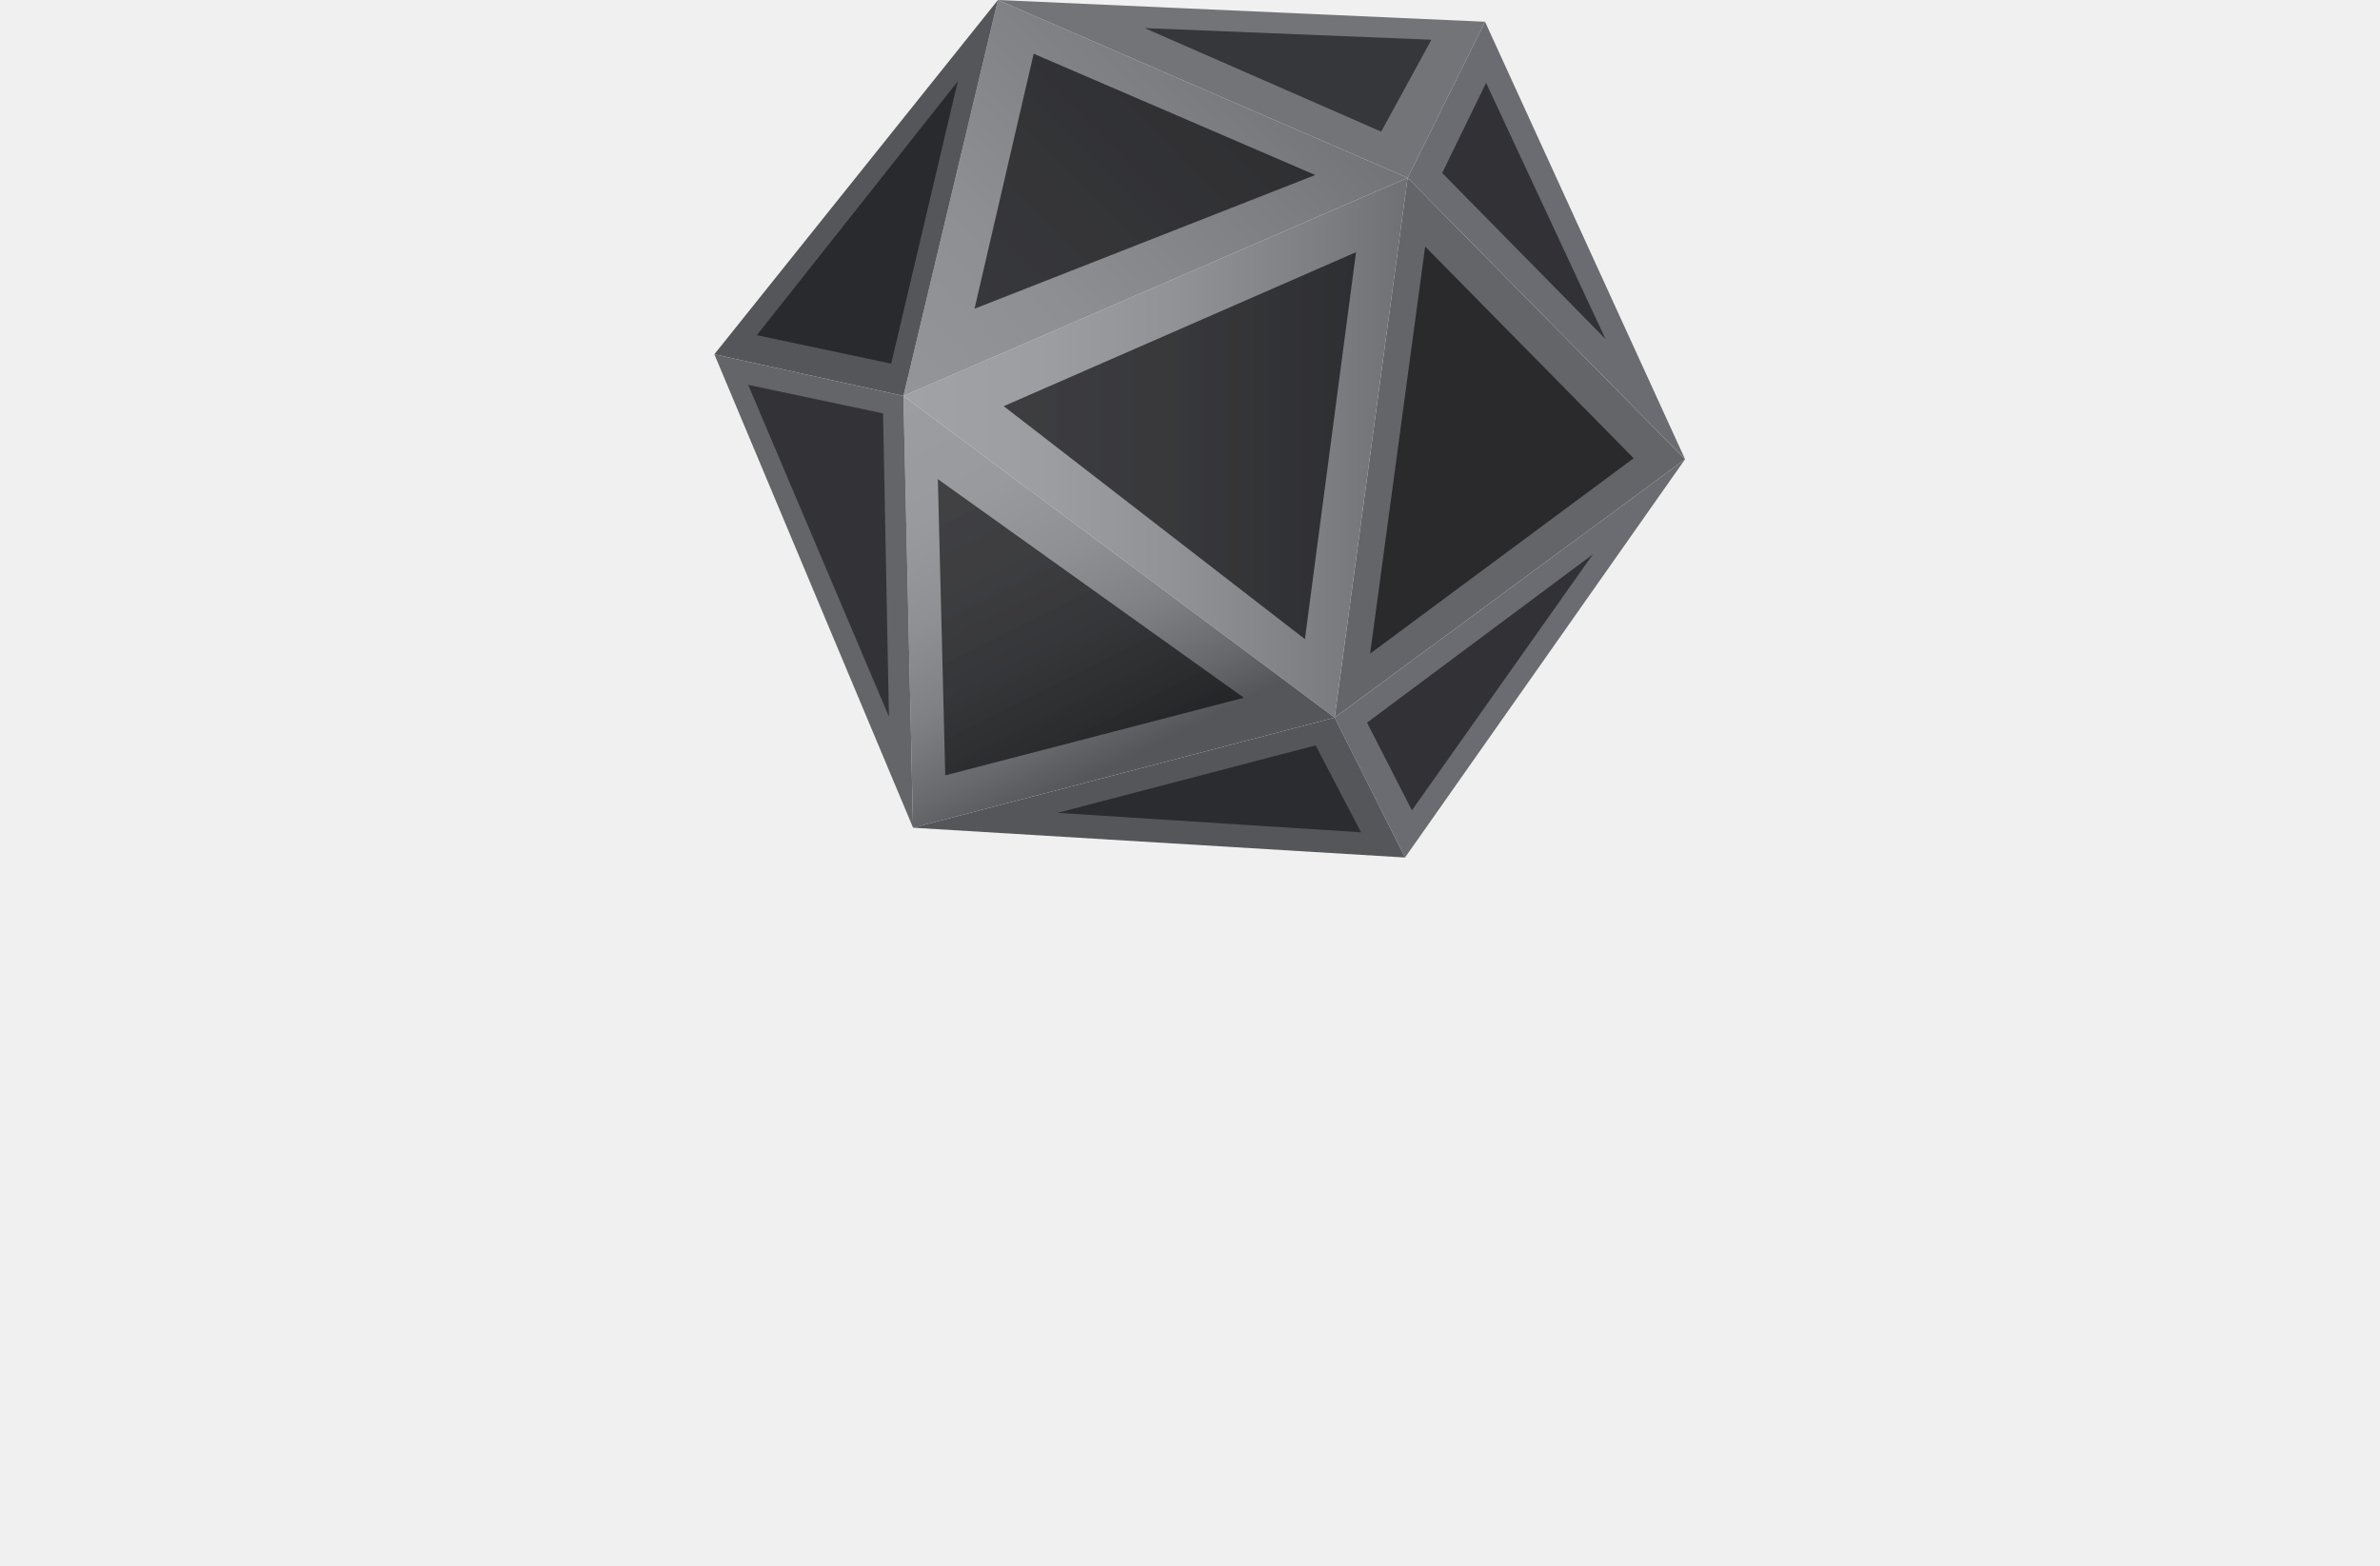
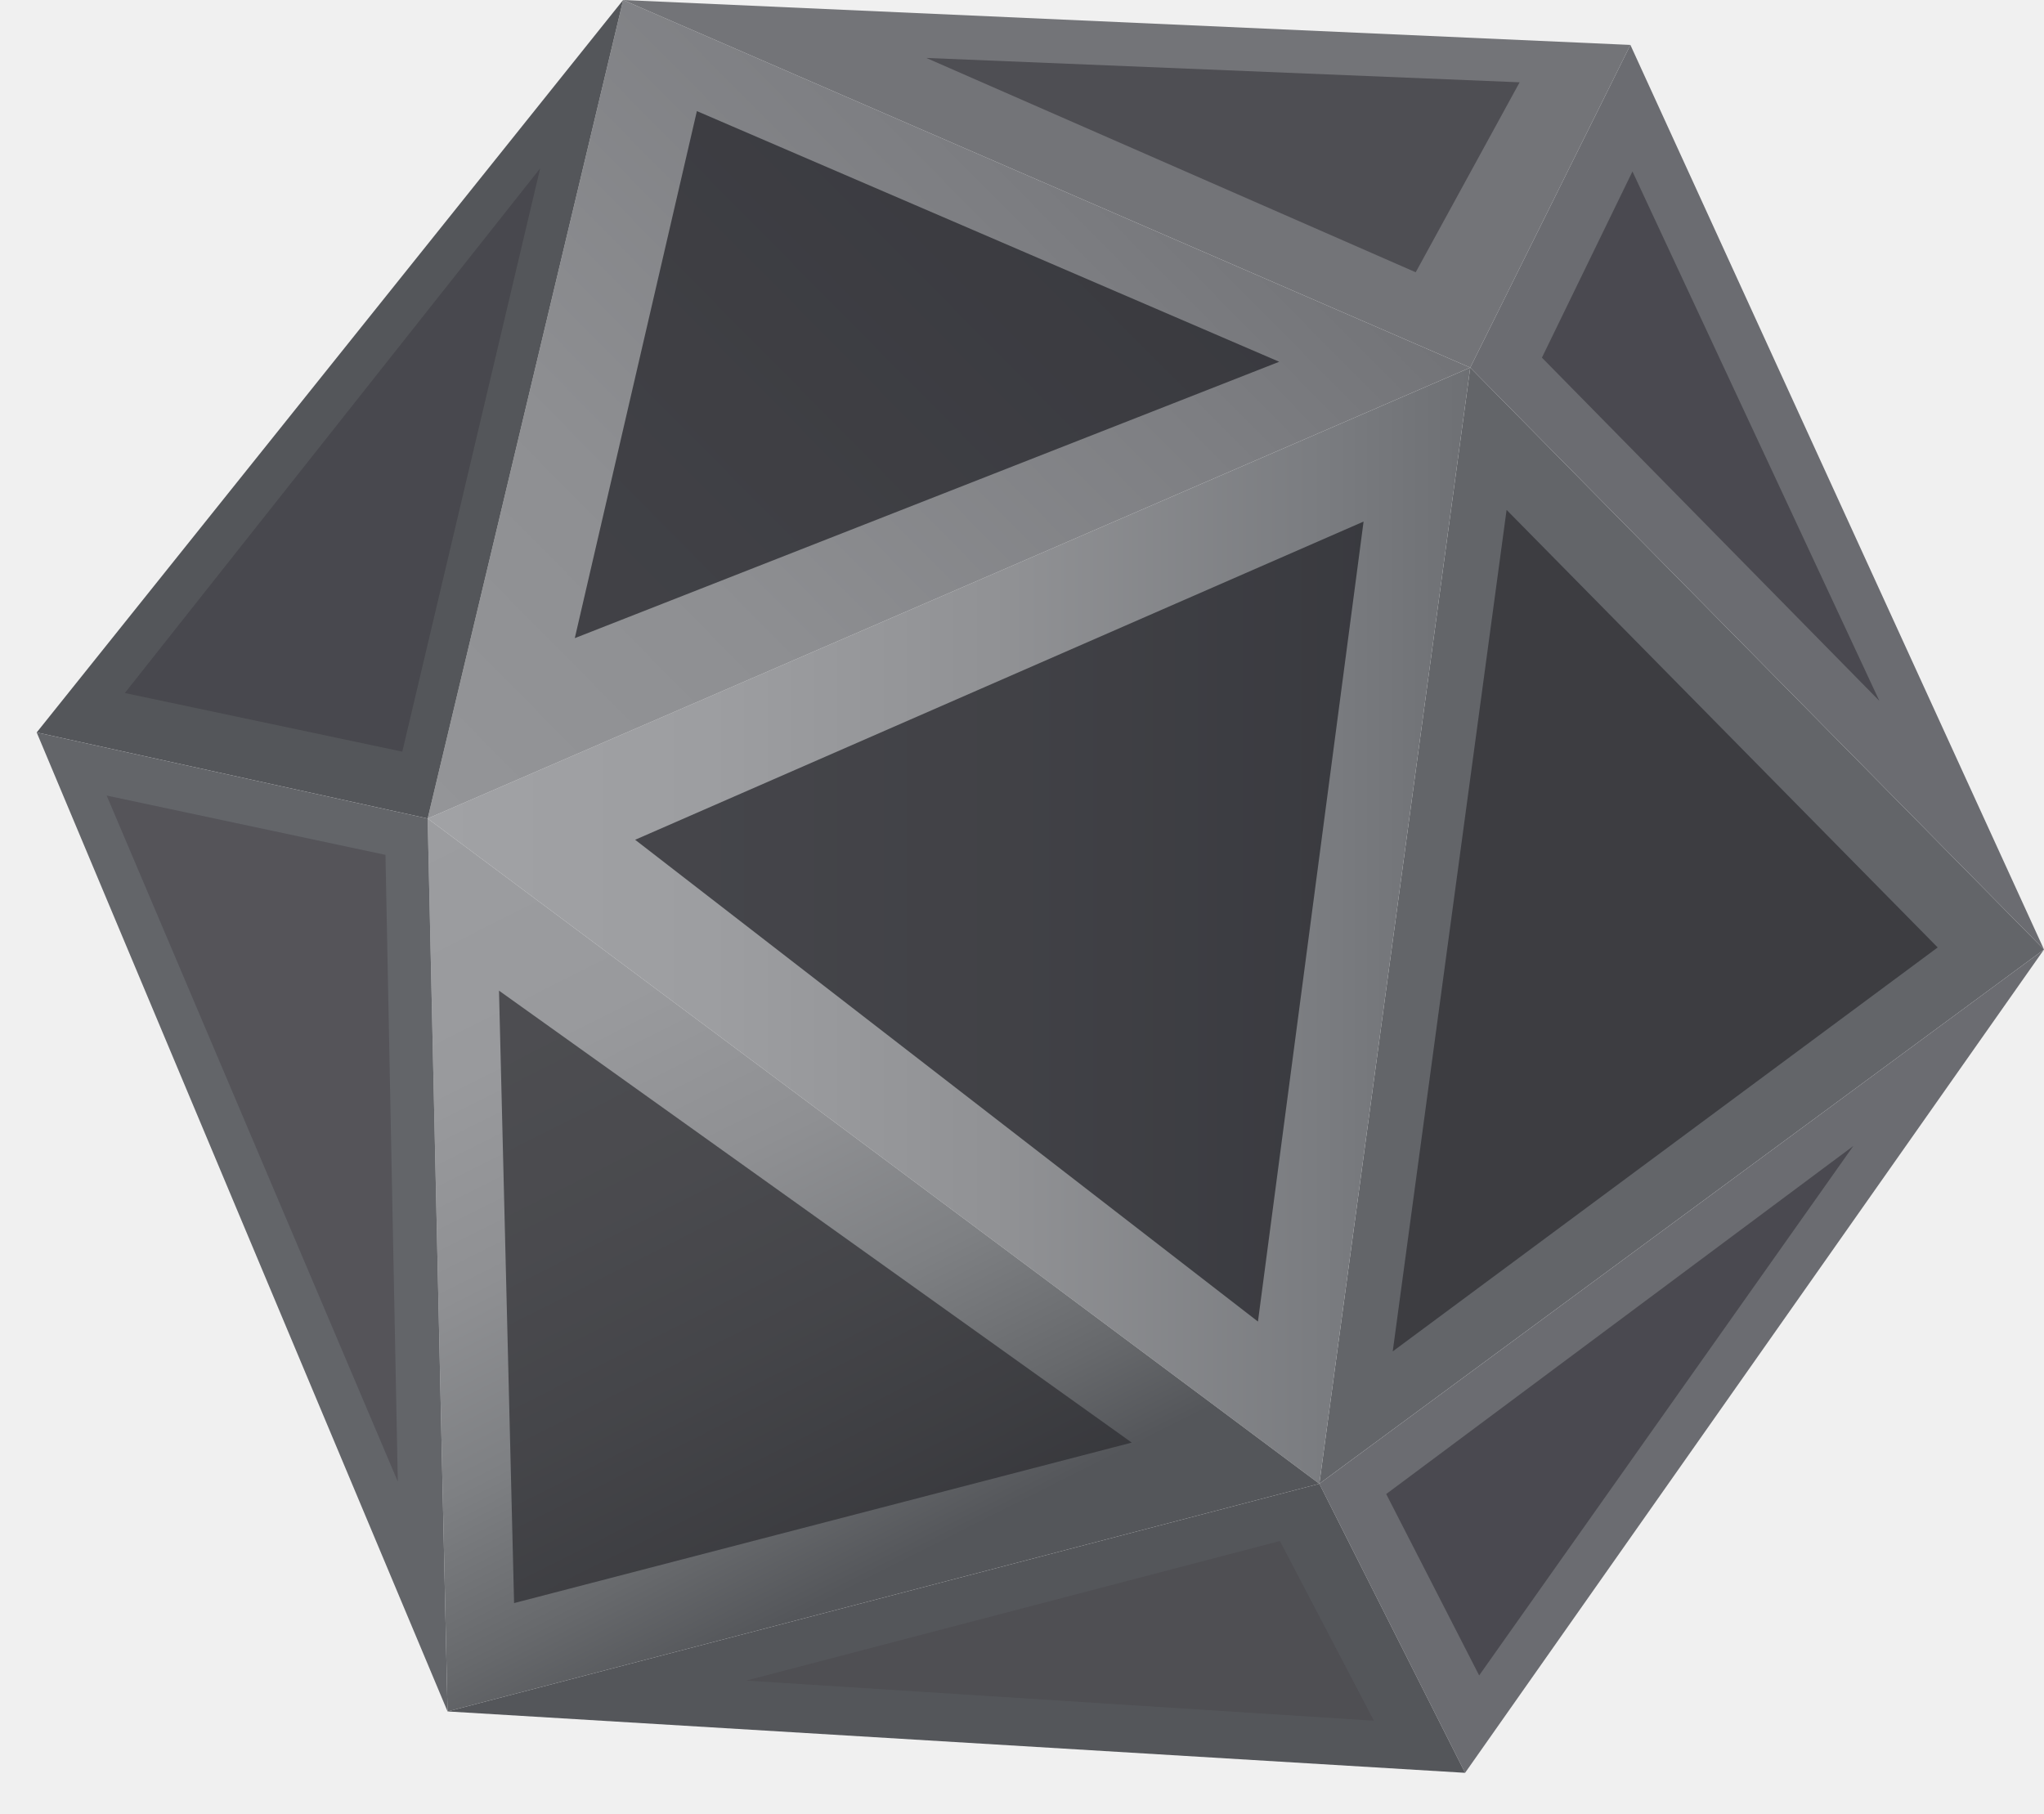
- <svg xmlns="http://www.w3.org/2000/svg" viewBox="0 0 1435 943.8" style="zoom: 1;">
-   <defs>
-     <style>.cls-1{isolation:isolate;}.cls-2{fill:#fff;}.cls-3{fill:#636569;}.cls-4{fill:url(#linear-gradient);}.cls-5{fill:url(#linear-gradient-2);}.cls-6{fill:url(#linear-gradient-3);}.cls-7{fill:#737478;}.cls-8{fill:#6b6c71;}.cls-9{fill:#54565a;}.cls-10{fill:#1f2025;}.cls-10,.cls-11,.cls-12,.cls-13,.cls-14,.cls-15,.cls-16{opacity:0.7;mix-blend-mode:multiply;}.cls-11{fill:#2c2c31;}.cls-12{fill:#4d4b50;}.cls-13{fill:#3c3b41;}.cls-14{fill:#3f3d43;}.cls-15{fill:#434248;}.cls-16{fill:#4f4d53;}</style>
-     <linearGradient id="linear-gradient" x1="544.71" y1="269.95" x2="848.71" y2="269.95" gradientUnits="userSpaceOnUse">
-       <stop offset="0" stop-color="#a1a2a5" />
-       <stop offset="0.27" stop-color="#9d9ea1" />
-       <stop offset="0.56" stop-color="#909194" />
-       <stop offset="0.86" stop-color="#7a7c80" />
-       <stop offset="1" stop-color="#6e7074" />
-     </linearGradient>
-     <linearGradient id="linear-gradient-2" x1="542.7" y1="234.36" x2="758.7" y2="20.45" gradientUnits="userSpaceOnUse">
-       <stop offset="0" stop-color="#949598" />
-       <stop offset="0.34" stop-color="#8e8f92" />
-       <stop offset="0.79" stop-color="#7d7e82" />
-       <stop offset="1" stop-color="#737478" />
-     </linearGradient>
-     <linearGradient id="linear-gradient-3" x1="559.35" y1="231.34" x2="674.73" y2="460.16" gradientUnits="userSpaceOnUse">
-       <stop offset="0" stop-color="#9c9da0" />
-       <stop offset="0.28" stop-color="#999a9d" />
-       <stop offset="0.5" stop-color="#8f9093" />
-       <stop offset="0.7" stop-color="#7e8083" />
-       <stop offset="0.88" stop-color="#67696c" />
-       <stop offset="1" stop-color="#54565a" />
-     </linearGradient>
-   </defs>
-   <g class="cls-1">
-     <g id="Layer_1" data-name="Layer 1">
-       <polygon class="cls-3" points="1016.01 276.89 848.71 107.22 804.71 432.69 1016.01 276.89" />
-       <polygon class="cls-4" points="544.71 238.72 848.71 107.22 804.71 432.69 544.71 238.72" />
-       <polygon class="cls-5" points="848.71 107.22 601.71 0 544.71 238.72 848.71 107.22" />
-       <polygon class="cls-6" points="544.71 238.72 550.53 499.08 804.71 432.69 544.71 238.72" />
-       <polygon class="cls-7" points="848.71 107.22 895.4 13.11 601.71 0 848.71 107.22" />
-       <polygon class="cls-8" points="895.4 13.11 1016.01 276.89 848.71 107.22 895.4 13.11" />
-       <polygon class="cls-8" points="1016.01 276.89 847.16 517.04 804.71 432.69 1016.01 276.89" />
-       <polygon class="cls-9" points="847.16 517.04 550.53 499.08 804.71 432.69 847.16 517.04" />
-       <polygon class="cls-9" points="601.71 0 430.71 213.61 544.71 238.72 601.71 0" />
-       <polygon class="cls-3" points="430.71 213.61 550.53 499.08 544.71 238.72 430.71 213.61" />
-       <polygon class="cls-10" points="817.6 152.05 786.78 385.37 605.17 244.9 817.6 152.05" />
-       <polygon class="cls-10" points="793 105.52 623.25 32.4 587.58 186.15 793 105.52" />
-       <polygon class="cls-11" points="749.98 420.72 565.48 288.92 569.94 467.51 749.98 420.72" />
-       <polygon class="cls-11" points="985.01 276.3 859.29 148.67 826.11 394.1 985.01 276.3" />
-       <polygon class="cls-12" points="793.23 449.43 820.62 501.83 637.63 490.12 793.23 449.43" />
-       <polygon class="cls-13" points="960.44 334.21 824.24 435.72 851.3 488.63 960.44 334.21" />
-       <polygon class="cls-13" points="896.02 49.96 968.03 204.43 869.56 104.29 896.02 49.96" />
-       <polygon class="cls-14" points="863.06 23.96 832.78 79.36 690.14 16.94 863.06 23.96" />
-       <polygon class="cls-15" points="577.47 49.09 537.33 219.25 456.35 202.09 577.47 49.09" />
-       <polygon class="cls-16" points="532.44 249.26 535.98 432.13 451.08 232.03 532.44 249.26" />
-     </g>
-   </g>
+ <svg xmlns="http://www.w3.org/2000/svg" version="1.1" id="Layer_1" x="0px" y="0px" viewBox="0 0 596 529" style="enable-background:new 0 0 596 529;" xml:space="preserve">
+   <style type="text/css">
+ 	.st0{fill:#636569;}
+ 	.st1{fill:url(#SVGID_1_);}
+ 	.st2{fill:url(#SVGID_2_);}
+ 	.st3{fill:url(#SVGID_3_);}
+ 	.st4{fill:#737478;}
+ 	.st5{fill:#6B6C71;}
+ 	.st6{fill:#54565A;}
+ 	.st7{opacity:0.7;fill:#1F2025;enable-background:new    ;}
+ 	.st8{opacity:0.7;fill:#2C2C31;enable-background:new    ;}
+ 	.st9{opacity:0.7;fill:#4D4B50;enable-background:new    ;}
+ 	.st10{opacity:0.7;fill:#3C3B41;enable-background:new    ;}
+ 	.st11{opacity:0.7;fill:#3F3D43;enable-background:new    ;}
+ 	.st12{opacity:0.7;fill:#434248;enable-background:new    ;}
+ 	.st13{opacity:0.7;fill:#4F4D53;enable-background:new    ;}
+ </style>
+   <polygon class="st0" points="596,276.9 428.7,107.2 384.7,432.7 " />
+   <linearGradient id="SVGID_1_" gradientUnits="userSpaceOnUse" x1="124.71" y1="676.045" x2="428.71" y2="676.045" gradientTransform="matrix(1 0 0 -1 0 946)">
+     <stop offset="0" style="stop-color:#A1A2A5" />
+     <stop offset="0.27" style="stop-color:#9D9EA1" />
+     <stop offset="0.56" style="stop-color:#909194" />
+     <stop offset="0.86" style="stop-color:#7A7C80" />
+     <stop offset="1" style="stop-color:#6E7074" />
+   </linearGradient>
+   <polygon class="st1" points="124.7,238.7 428.7,107.2 384.7,432.7 " />
+   <linearGradient id="SVGID_2_" gradientUnits="userSpaceOnUse" x1="122.697" y1="711.643" x2="338.697" y2="925.553" gradientTransform="matrix(1 0 0 -1 0 946)">
+     <stop offset="0" style="stop-color:#949598" />
+     <stop offset="0.34" style="stop-color:#8E8F92" />
+     <stop offset="0.79" style="stop-color:#7D7E82" />
+     <stop offset="1" style="stop-color:#737478" />
+   </linearGradient>
+   <polygon class="st2" points="428.7,107.2 181.7,0 124.7,238.7 " />
+   <linearGradient id="SVGID_3_" gradientUnits="userSpaceOnUse" x1="139.352" y1="714.663" x2="254.732" y2="485.843" gradientTransform="matrix(1 0 0 -1 0 946)">
+     <stop offset="0" style="stop-color:#9C9DA0" />
+     <stop offset="0.28" style="stop-color:#999A9D" />
+     <stop offset="0.5" style="stop-color:#8F9093" />
+     <stop offset="0.7" style="stop-color:#7E8083" />
+     <stop offset="0.88" style="stop-color:#67696C" />
+     <stop offset="1" style="stop-color:#54565A" />
+   </linearGradient>
+   <polygon class="st3" points="124.7,238.7 130.5,499.1 384.7,432.7 " />
+   <polygon class="st4" points="428.7,107.2 475.4,13.1 181.7,0 " />
+   <polygon class="st5" points="475.4,13.1 596,276.9 428.7,107.2 " />
+   <polygon class="st5" points="596,276.9 427.2,517 384.7,432.7 " />
+   <polygon class="st6" points="427.2,517 130.5,499.1 384.7,432.7 " />
+   <polygon class="st6" points="181.7,0 10.7,213.6 124.7,238.7 " />
+   <polygon class="st0" points="10.7,213.6 130.5,499.1 124.7,238.7 " />
+   <polygon class="st7" points="397.6,152.1 366.8,385.4 185.2,244.9 " />
+   <polygon class="st7" points="373,105.5 203.2,32.4 167.6,186.1 " />
+   <polygon class="st8" points="330,420.7 145.5,288.9 149.9,467.5 " />
+   <polygon class="st8" points="565,276.3 439.3,148.7 406.1,394.1 " />
+   <polygon class="st9" points="373.2,449.4 400.6,501.8 217.6,490.1 " />
+   <polygon class="st10" points="540.4,334.2 404.2,435.7 431.3,488.6 " />
+   <polygon class="st10" points="476,50 548,204.4 449.6,104.3 " />
+   <polygon class="st11" points="443.1,24 412.8,79.4 270.1,16.9 " />
+   <polygon class="st12" points="157.5,49.1 117.3,219.2 36.4,202.1 " />
+   <polygon class="st13" points="112.4,249.3 116,432.1 31.1,232 " />
</svg>
